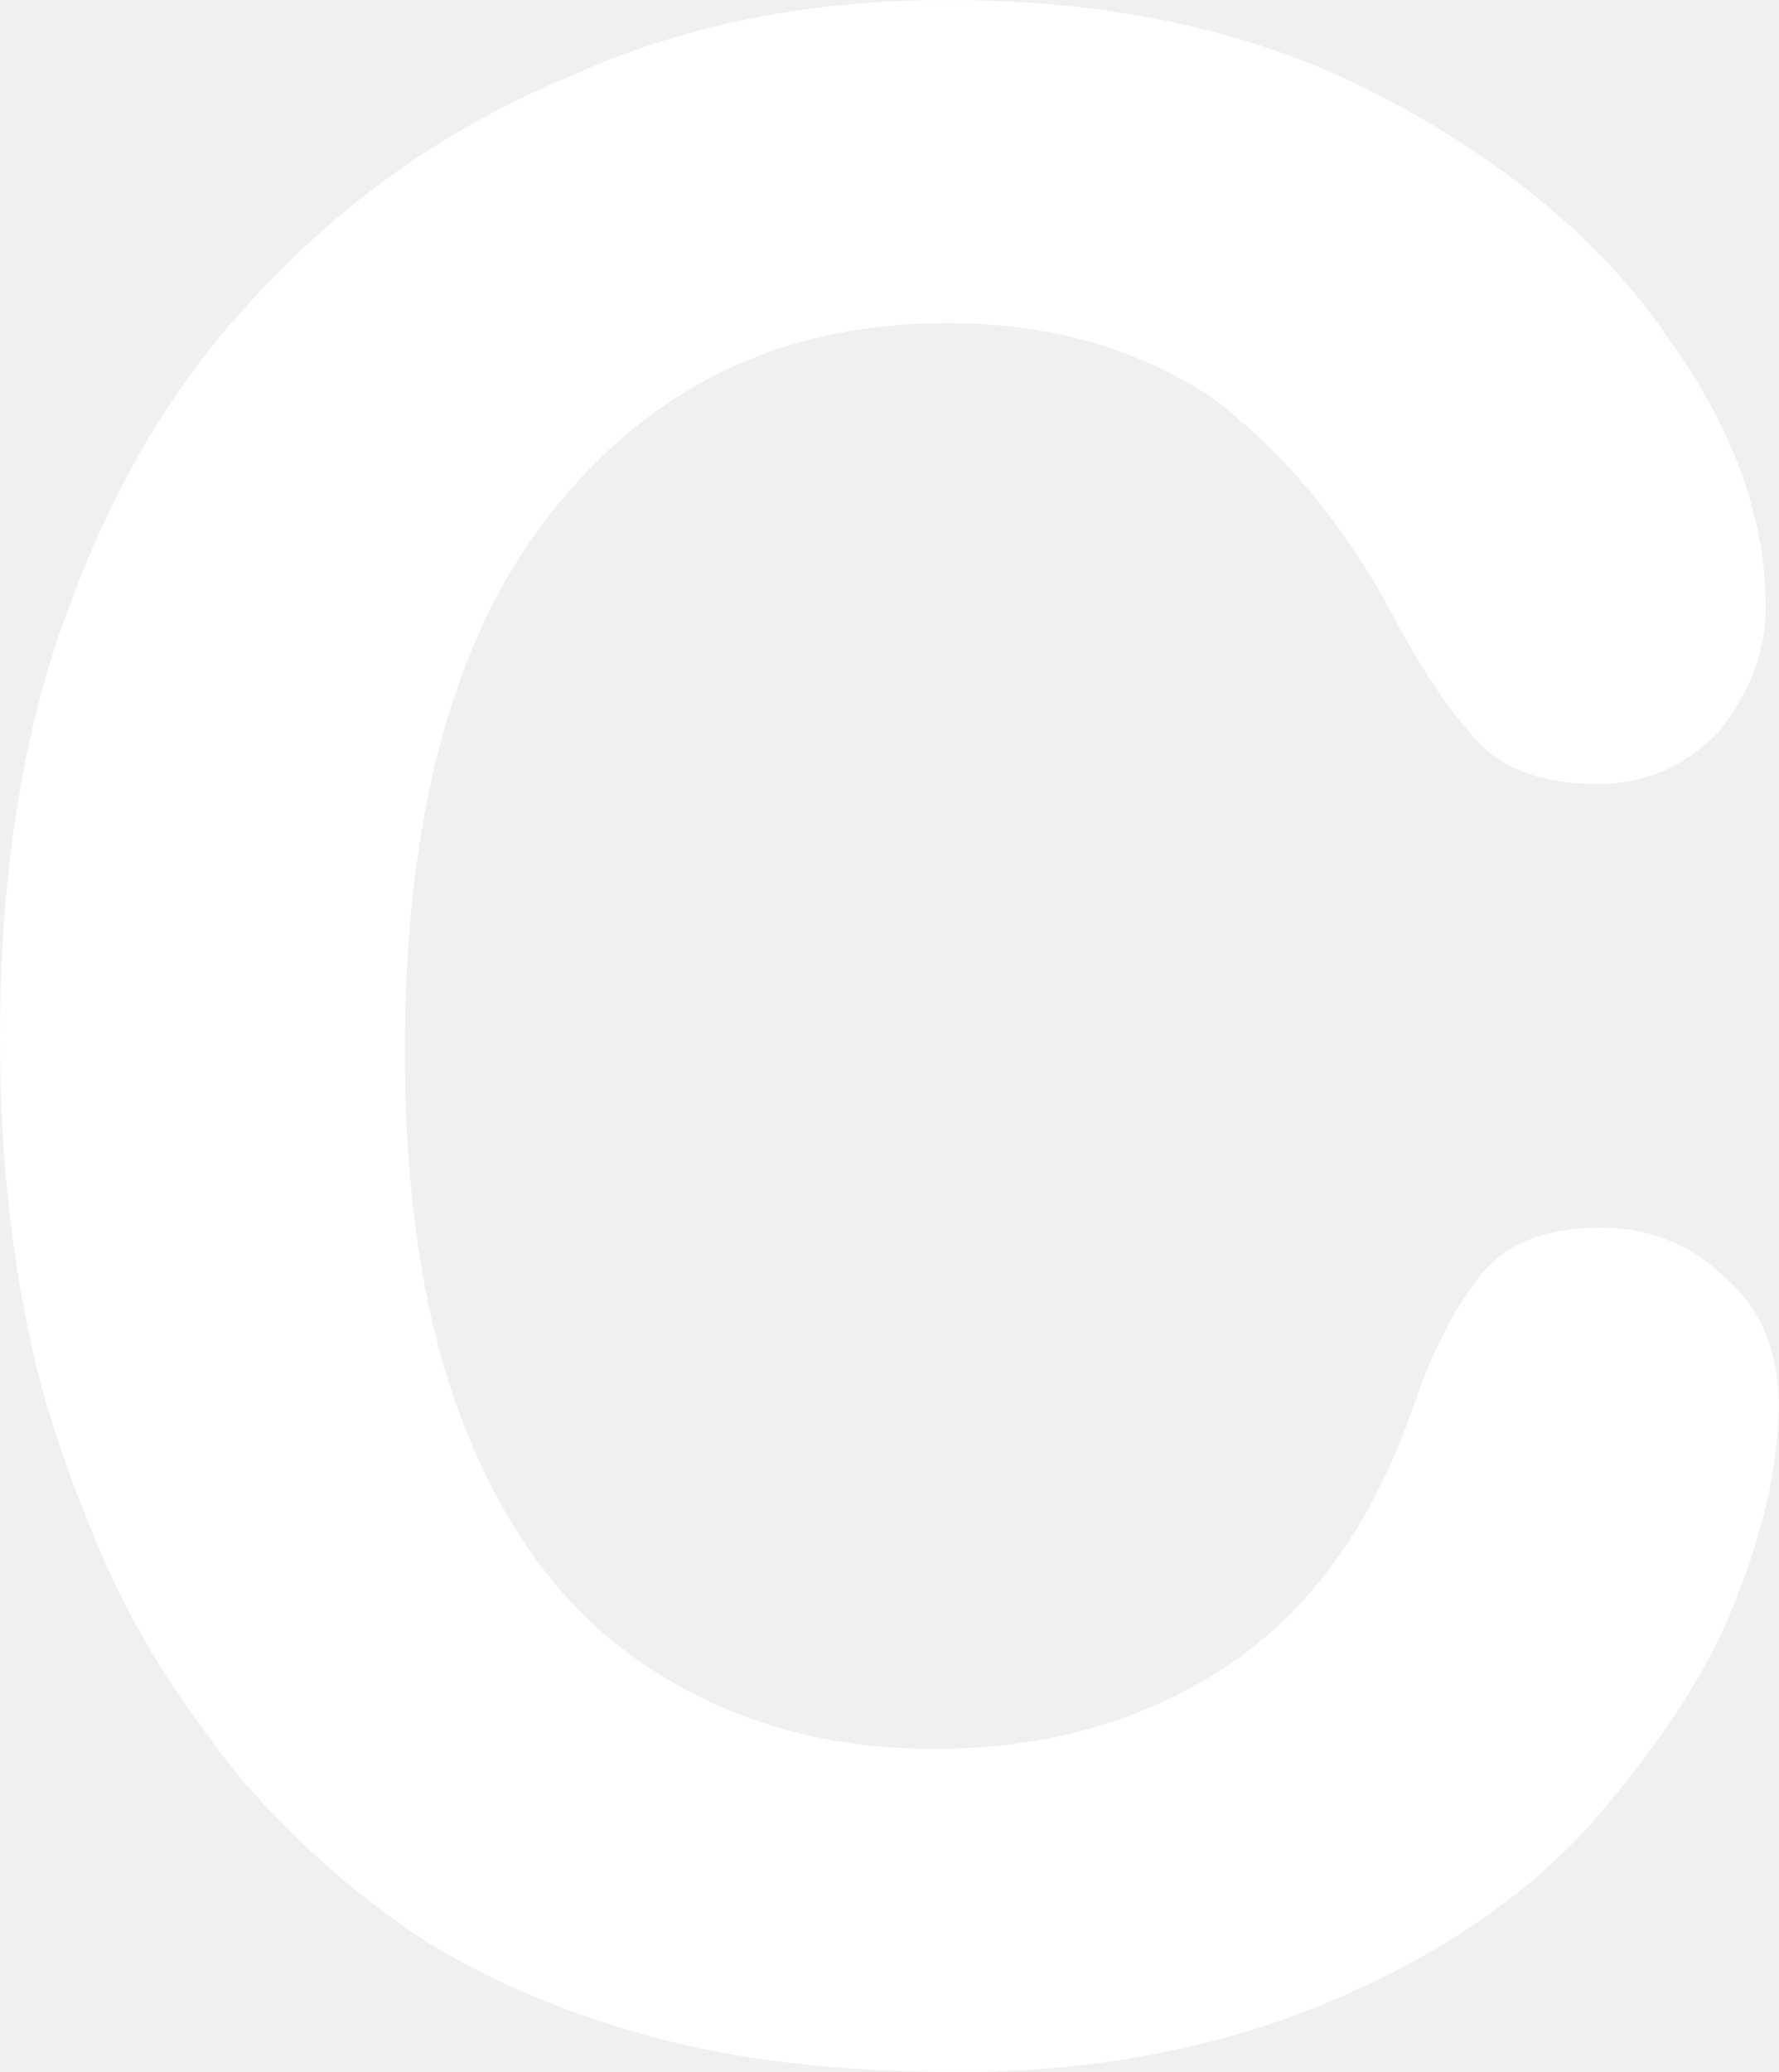
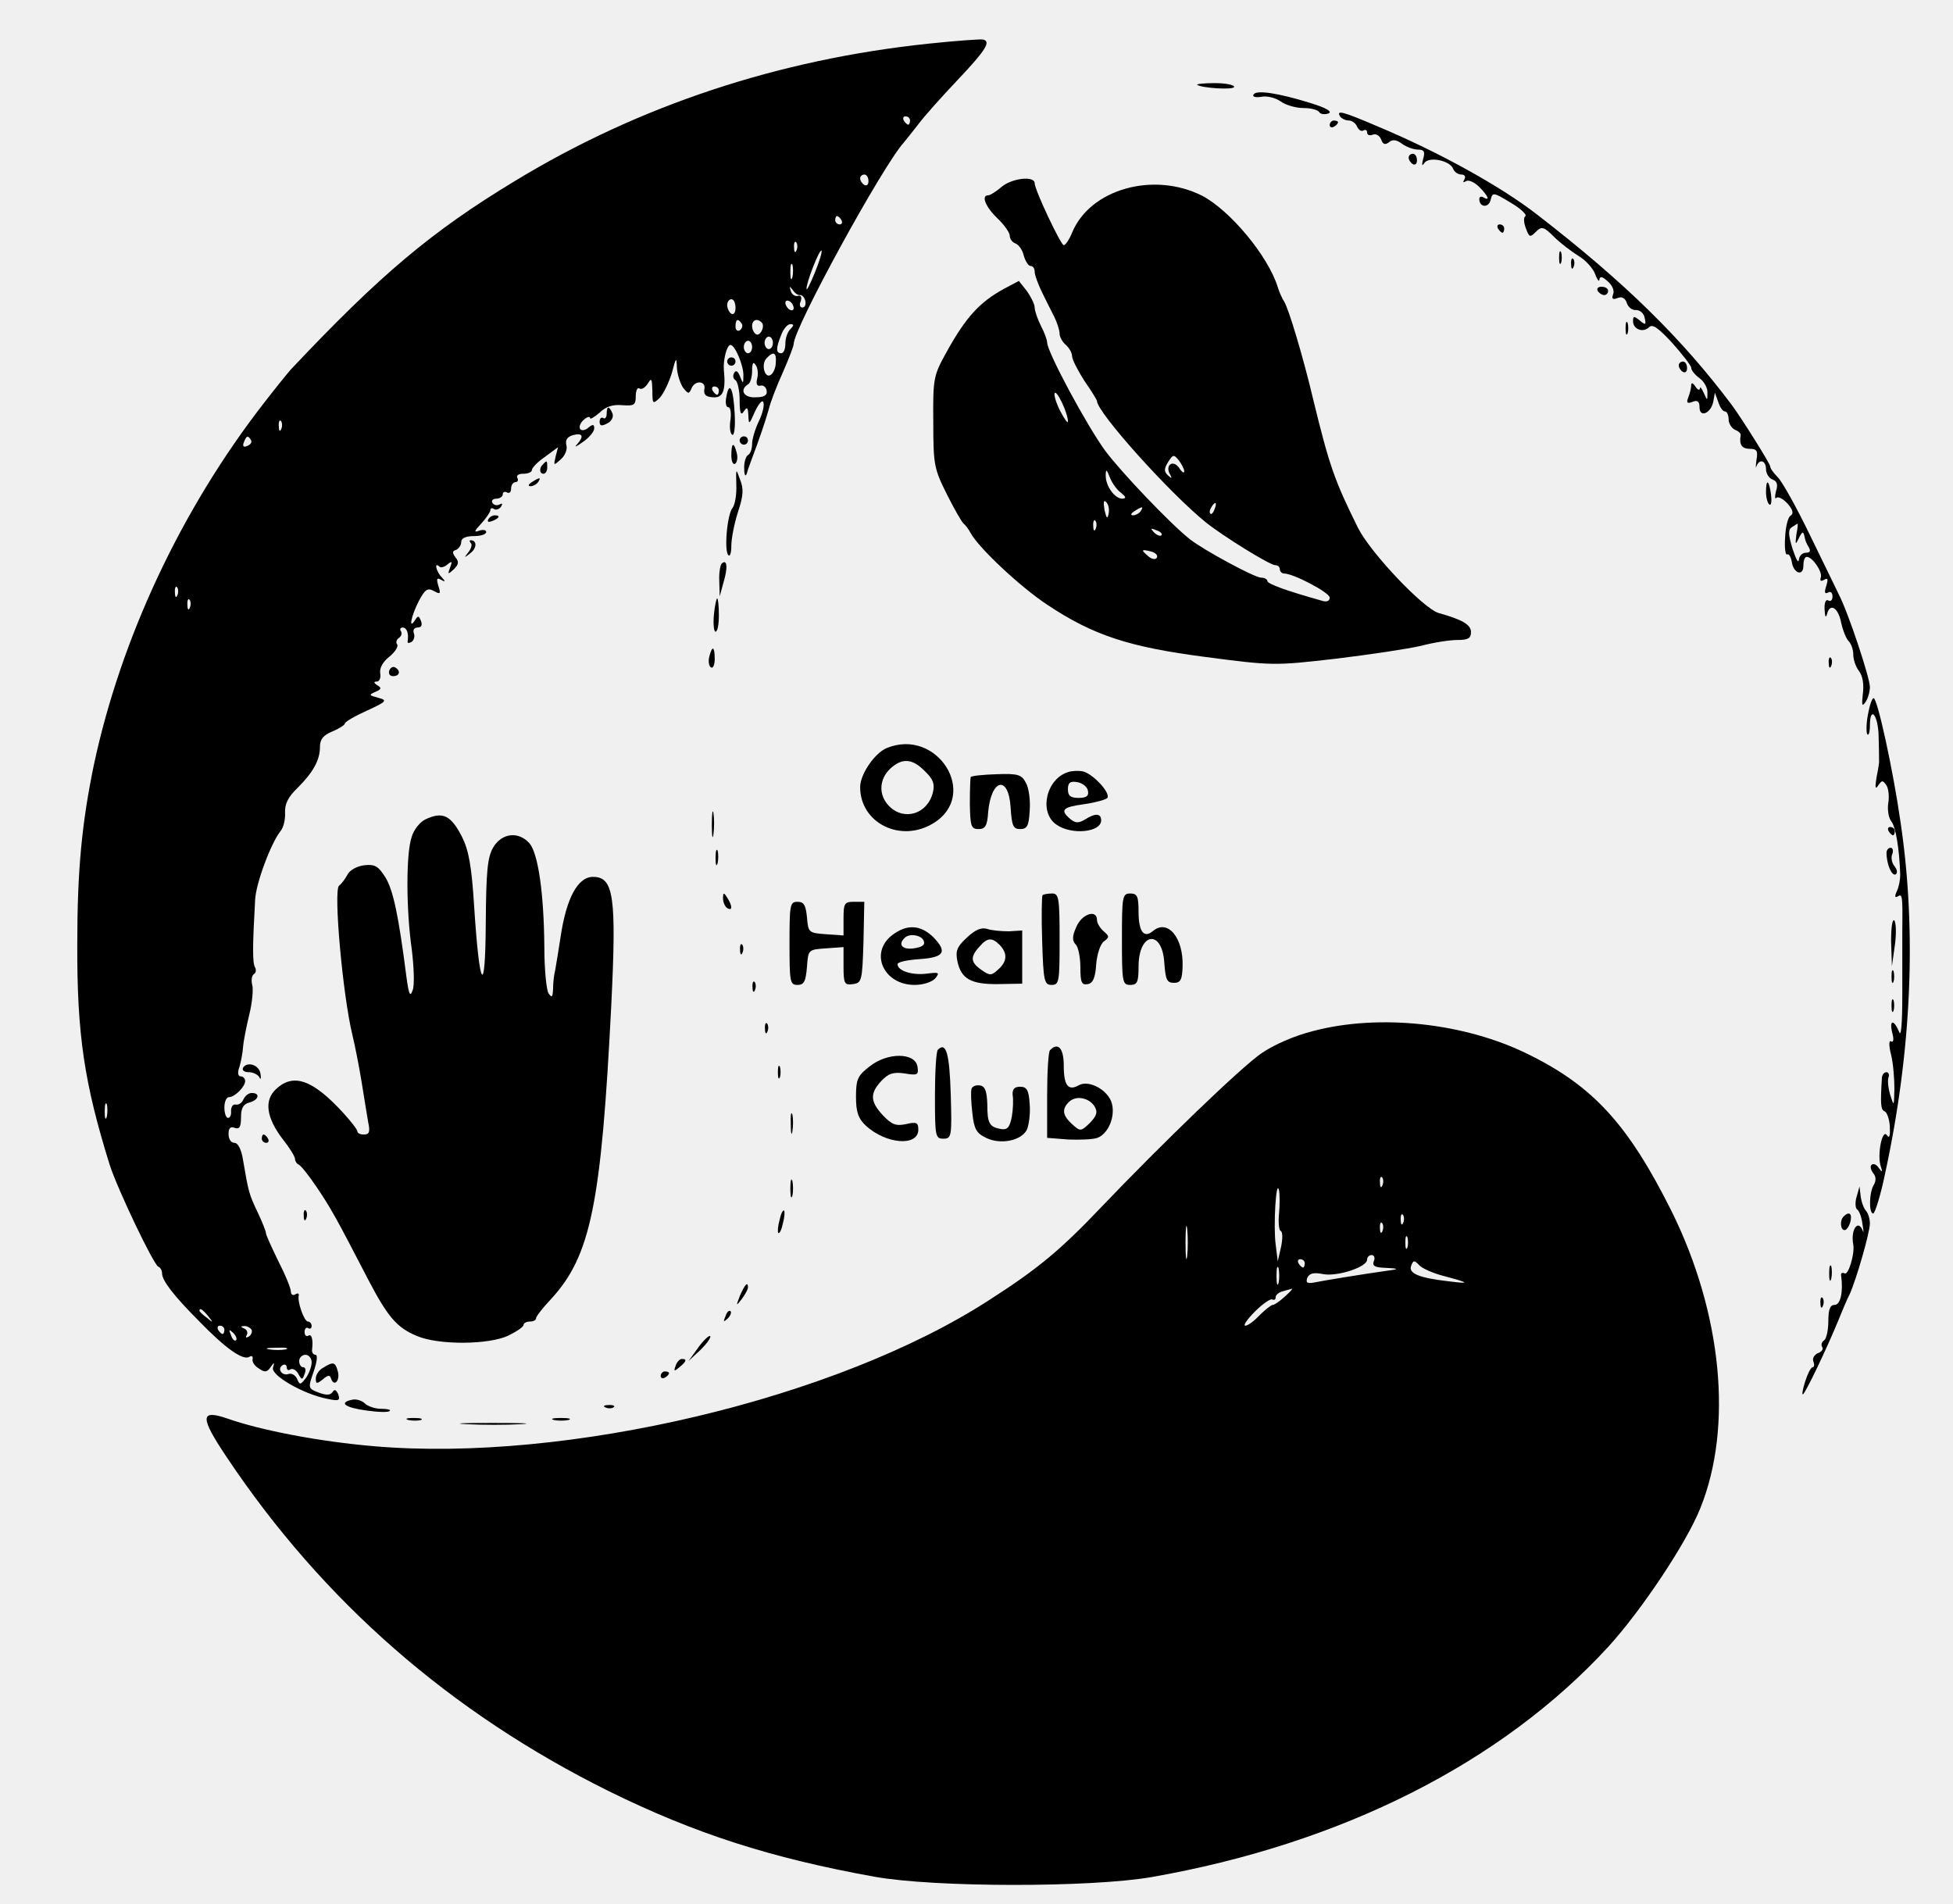
- <svg xmlns="http://www.w3.org/2000/svg" version="1.1" id="Layer_1" x="0px" y="0px" viewBox="0 0 41.3 48.1" style="enable-background:new 0 0 41.3 48.1;" xml:space="preserve">
-   <style type="text/css">
- 	.st0{fill:#FFFFFF;}
- </style>
-   <path class="st0" d="M41.3,32.6c0,1.5-0.4,3.1-1.1,4.8c-0.7,1.7-1.9,3.4-3.4,5.1c-1.6,1.7-3.6,3-6,4s-5.3,1.6-8.5,1.6  c-2.4,0-4.7-0.2-6.7-0.7s-3.8-1.2-5.5-2.2c-1.6-1-3.1-2.3-4.5-3.9c-1.2-1.5-2.3-3.1-3.1-4.9S1,32.7,0.6,30.6c-0.4-2-0.6-4.2-0.6-6.5  c0-3.7,0.5-7.1,1.6-10c1.1-3,2.6-5.5,4.7-7.6c2-2.1,4.4-3.7,7.1-4.8C16.1,0.5,19,0,22,0c3.8,0,7.1,0.7,10,2.2s5.2,3.4,6.7,5.6  c1.6,2.2,2.3,4.3,2.3,6.3c0,1.1-0.4,2-1.1,2.9c-0.8,0.8-1.7,1.2-2.8,1.2c-1.2,0-2.1-0.3-2.7-0.9c-0.6-0.6-1.3-1.6-2-2.9  c-1.2-2.3-2.7-4-4.3-5.2c-1.7-1.1-3.7-1.7-6.1-1.7c-3.9,0-6.9,1.5-9.2,4.4S9.4,19,9.4,24.4c0,3.6,0.5,6.6,1.5,9s2.4,4.2,4.3,5.4  c1.9,1.2,4,1.8,6.5,1.8c2.7,0,5-0.7,6.9-2s3.3-3.3,4.2-5.9c0.4-1.2,0.9-2.2,1.5-3s1.5-1.2,2.9-1.2c1.1,0,2.1,0.4,2.9,1.2  C40.9,30.4,41.3,31.4,41.3,32.6z" />
+ <svg xmlns="http://www.w3.org/2000/svg" version="1.0" width="470pt" height="458pt" viewBox="0 0 470 458" preserveAspectRatio="xMidYMid meet">
+   <g transform="translate(0,458) scale(0.1,-0.1)" fill="#000000" stroke="none">
+     <path d="M2235 4475 c-362 -38 -697 -149 -995 -330 -202 -122 -326 -227 -540 -454 -8 -9 -38 -46 -65 -81 -199 -256 -344 -566 -409 -870 -29 -140 -40 -254 -40 -430 -1 -220 17 -337 78 -533 19 -59 106 -241 117 -245 5 -2 9 -9 9 -16 0 -17 27 -53 90 -116 64 -66 105 -94 120 -85 6 4 9 1 8 -5 -2 -7 5 -17 15 -23 14 -10 20 -9 28 3 9 13 10 13 6 -1 -6 -18 73 -64 131 -75 28 -6 31 -4 26 11 -5 11 -9 13 -14 5 -5 -7 -14 -8 -33 -1 -26 10 -26 11 -12 51 8 24 10 40 4 40 -5 0 -9 6 -8 12 3 25 -1 39 -9 34 -5 -3 -9 1 -9 9 0 8 4 12 9 9 4 -3 8 0 8 5 0 6 -4 11 -9 11 -9 0 -26 48 -22 63 1 5 -3 6 -9 2 -5 -3 -10 0 -10 7 0 8 -13 40 -30 73 -16 33 -30 63 -30 68 0 4 -9 27 -20 50 -21 44 -22 49 -35 125 -4 26 -12 42 -21 42 -8 0 -14 9 -14 21 0 15 5 19 15 15 11 -4 15 2 15 25 0 22 5 32 20 36 23 6 27 23 6 23 -8 0 -16 -7 -20 -15 -3 -8 -11 -14 -18 -13 -7 2 -12 -5 -12 -15 1 -9 -2 -17 -7 -17 -5 0 -9 11 -9 25 0 14 5 25 11 25 14 0 39 25 39 39 0 6 -5 11 -11 11 -6 0 -8 9 -3 22 4 13 8 35 9 49 1 14 8 49 15 78 7 28 10 61 7 71 -3 11 -1 23 4 26 5 3 6 10 3 16 -7 10 -6 56 0 163 2 40 38 136 61 165 7 8 12 28 11 44 -1 21 7 38 30 60 38 38 54 67 54 99 0 18 8 28 30 37 17 7 30 16 30 19 0 4 24 18 53 31 48 22 50 25 27 31 -22 6 -23 7 -7 14 15 6 16 10 5 16 -9 6 -9 9 -1 9 6 0 10 9 8 20 -2 12 6 27 21 39 14 11 23 25 20 30 -4 5 -2 12 4 16 6 4 8 11 5 16 -4 5 -1 9 4 9 10 0 15 -14 12 -33 -1 -5 3 -5 9 -2 6 4 9 13 6 21 -3 8 1 14 9 14 9 0 12 6 8 16 -5 13 -7 13 -14 2 -17 -26 -9 11 9 46 15 28 21 32 36 24 16 -9 17 -7 11 12 -5 17 -4 21 6 15 11 -6 12 -5 2 6 -13 13 -19 38 -6 26 3 -4 12 -2 20 5 11 9 12 7 6 -8 -6 -16 -5 -17 9 -4 12 12 13 18 4 29 -8 11 -8 15 2 18 6 3 12 11 12 19 0 9 11 14 30 14 17 0 30 4 30 10 0 5 -8 6 -17 3 -13 -5 -12 -1 5 17 12 13 22 28 22 32 0 5 4 7 9 3 5 -3 13 0 17 6 4 7 3 9 -4 5 -6 -3 -13 -2 -17 4 -3 5 1 10 9 10 9 0 16 5 16 11 0 5 5 7 10 4 6 -3 10 1 10 9 0 9 5 16 11 16 5 0 7 5 4 10 -3 6 3 10 14 10 12 0 21 4 21 9 0 5 14 20 32 32 l31 23 -6 -23 c-5 -22 -5 -22 13 -6 10 9 16 24 13 34 -3 12 2 20 16 24 24 6 27 -3 9 -23 -7 -7 -1 -5 14 6 15 10 28 25 28 33 0 10 -3 11 -14 2 -8 -7 -17 -8 -20 -3 -3 6 1 15 9 22 8 7 15 9 15 4 0 -4 10 2 23 13 15 15 32 20 55 18 28 -2 32 0 32 22 0 13 4 22 9 18 6 -3 14 3 20 12 9 15 10 12 11 -17 0 -33 1 -33 18 -17 9 10 22 37 29 60 10 38 11 39 12 12 1 -16 8 -38 15 -48 12 -15 14 -16 20 -2 8 21 36 19 31 -2 -2 -13 4 -18 21 -19 24 -2 31 16 26 66 -2 23 7 60 16 60 11 0 32 -51 31 -74 0 -20 -1 -20 -8 -2 -5 13 -10 16 -14 9 -4 -7 -3 -14 3 -18 5 -3 10 -25 10 -48 0 -31 3 -38 10 -27 8 12 10 10 11 -10 1 -23 2 -22 16 10 9 19 18 29 20 22 3 -7 -2 -28 -11 -46 -9 -19 -16 -43 -16 -54 0 -12 -4 -24 -10 -27 -5 -3 -10 -18 -9 -33 0 -15 3 -20 6 -12 2 8 8 24 12 35 16 42 33 91 41 120 4 17 19 56 34 89 14 32 26 63 26 68 0 38 213 427 265 485 5 6 21 26 35 44 14 19 57 67 95 107 68 72 81 93 60 97 -5 1 -64 -3 -130 -10z m-45 -185 c0 -5 -2 -10 -4 -10 -3 0 -8 5 -11 10 -3 6 -1 10 4 10 6 0 11 -4 11 -10z m-100 -146 c0 -8 -4 -12 -10 -9 -5 3 -10 10 -10 16 0 5 5 9 10 9 6 0 10 -7 10 -16z m-65 -94 c3 -5 1 -10 -4 -10 -6 0 -11 5 -11 10 0 6 2 10 4 10 3 0 8 -4 11 -10z m-108 -72 c-3 -8 -6 -5 -6 6 -1 11 2 17 5 13 3 -3 4 -12 1 -19z m44 -54 c-11 -27 -20 -45 -20 -39 -1 14 31 96 36 92 2 -3 -5 -26 -16 -53z m-54 -11 c-3 -10 -5 -4 -5 12 0 17 2 24 5 18 2 -7 2 -21 0 -30z m19 -43 c5 0 10 -6 12 -14 2 -9 -1 -16 -7 -16 -6 0 -8 7 -4 15 3 10 1 15 -7 13 -7 -2 -15 4 -17 12 -4 12 -3 12 5 2 5 -8 13 -13 18 -12z m-156 -31 c0 -11 -4 -17 -10 -14 -5 3 -10 13 -10 21 0 8 5 14 10 14 6 0 10 -9 10 -21z m140 0 c0 -6 -4 -7 -10 -4 -5 3 -10 11 -10 16 0 6 5 7 10 4 6 -3 10 -11 10 -16z m-125 -38 c3 -5 1 -12 -5 -16 -5 -3 -10 1 -10 9 0 18 6 21 15 7z m48 3 c9 -9 -4 -35 -14 -28 -5 3 -9 12 -9 20 0 14 12 19 23 8z m69 -16 c-7 -7 -12 -22 -12 -35 0 -13 -4 -23 -10 -23 -13 0 -13 12 0 44 5 14 15 26 22 26 9 0 9 -3 0 -12z m-42 -33 c0 -8 -4 -15 -10 -15 -5 0 -10 7 -10 15 0 8 5 15 10 15 6 0 10 -7 10 -15z m-50 -10 c0 -8 -4 -15 -10 -15 -5 0 -10 7 -10 15 0 8 5 15 10 15 6 0 10 -7 10 -15z m57 -37 c0 -13 -6 -26 -12 -30 -14 -10 -24 24 -11 39 17 19 25 15 23 -9z m-45 -40 c-3 -12 0 -18 8 -16 7 2 14 -4 15 -12 2 -11 -6 -16 -26 -16 -29 -2 -40 18 -19 31 6 3 10 18 10 33 0 19 3 23 9 13 5 -7 6 -22 3 -33z m-92 -28 c0 -5 -2 -10 -4 -10 -3 0 -8 5 -11 10 -3 6 -1 10 4 10 6 0 11 -4 11 -10z m-1053 -92 c-3 -8 -6 -5 -6 6 -1 11 2 17 5 13 3 -3 4 -12 1 -19z m-73 -27 c3 -5 -1 -11 -9 -14 -9 -4 -12 -1 -8 9 6 16 10 17 17 5z m-177 -373 c-3 -8 -6 -5 -6 6 -1 11 2 17 5 13 3 -3 4 -12 1 -19z m30 -30 c-3 -8 -6 -5 -6 6 -1 11 2 17 5 13 3 -3 4 -12 1 -19z m-200 -1225 c-3 -10 -5 -4 -5 12 0 17 2 24 5 18 2 -7 2 -21 0 -30z m244 -480 c13 -16 12 -17 -3 -4 -10 7 -18 15 -18 17 0 8 8 3 21 -13z m39 -33 c0 -5 -2 -10 -4 -10 -3 0 -8 5 -11 10 -3 6 -1 10 4 10 6 0 11 -4 11 -10z m65 1 c3 -5 0 -13 -6 -17 -7 -4 -9 -3 -5 4 3 5 0 13 -6 15 -9 4 -10 6 -1 6 6 1 14 -3 18 -8z m-37 -26 c-3 -3 -9 2 -12 12 -6 14 -5 15 5 6 7 -7 10 -15 7 -18z m120 -22 c-10 -2 -28 -2 -40 0 -13 2 -5 4 17 4 22 1 32 -1 23 -4z m62 -31 c0 -10 -6 -27 -14 -38 -13 -17 -15 -17 -21 -2 -4 9 -13 14 -20 12 -16 -6 -29 12 -15 21 5 3 10 1 10 -5 0 -6 4 -9 9 -5 6 3 14 -2 19 -11 8 -15 10 -15 15 0 4 9 2 16 -3 16 -6 0 -10 7 -10 15 0 8 7 15 15 15 8 0 15 -8 15 -18z" />
+     <path d="M2881 4376 c10 -8 89 -13 89 -5 0 5 -21 9 -47 9 -25 0 -44 -2 -42 -4z" />
+     <path d="M3017 4353 c-4 -6 4 -8 18 -6 13 3 34 -2 47 -11 12 -9 37 -16 55 -16 17 0 34 -4 38 -10 3 -5 13 -6 22 -3 10 4 -4 13 -43 25 -77 24 -130 32 -137 21z" />
+     <path d="M3225 4300 c3 -5 13 -10 21 -10 8 0 17 -7 20 -15 4 -8 10 -12 15 -9 5 3 9 1 9 -5 0 -6 6 -8 14 -5 7 3 16 -2 20 -12 4 -12 10 -13 19 -6 8 7 18 6 31 -4 11 -8 28 -14 39 -14 14 0 17 -5 12 -22 -4 -16 -3 -19 3 -10 11 16 61 6 69 -14 3 -8 12 -14 20 -14 8 0 11 -5 7 -12 -4 -7 -3 -8 4 -4 6 4 20 -2 32 -14 21 -21 27 -35 10 -25 -5 3 -10 2 -10 -4 0 -20 22 -22 27 -3 5 20 6 20 49 -6 24 -14 39 -29 35 -32 -5 -3 -4 -16 1 -29 8 -22 10 -23 24 -9 14 14 19 13 44 -12 16 -16 43 -36 59 -46 17 -10 35 -30 40 -44 5 -14 10 -19 10 -13 1 9 7 8 20 -4 11 -9 17 -23 13 -31 -4 -11 -1 -14 11 -9 10 4 18 0 22 -12 3 -10 13 -18 22 -17 10 0 19 -8 21 -19 4 -17 2 -18 -12 -6 -14 11 -16 11 -16 -2 0 -19 24 -29 39 -14 8 8 23 -3 56 -39 24 -27 45 -54 45 -59 0 -6 9 -17 20 -25 11 -8 20 -24 19 -35 0 -20 0 -20 -9 0 -5 11 -9 16 -9 10 -1 -5 -6 -3 -11 5 -6 9 -10 10 -10 3 0 -6 -3 -19 -7 -29 -5 -13 -3 -16 10 -11 12 5 17 1 17 -13 0 -26 27 -15 33 13 l4 22 8 -22 c4 -13 11 -23 16 -23 5 0 9 -9 9 -19 0 -10 7 -21 15 -25 8 -3 15 -9 14 -13 -4 -23 3 -33 22 -33 17 0 20 -5 16 -27 -2 -16 -2 -22 0 -15 7 19 23 14 23 -7 0 -10 7 -22 16 -25 11 -4 13 -13 8 -28 -3 -13 -3 -20 1 -16 4 4 16 -2 27 -14 13 -15 15 -24 7 -29 -6 -3 -12 -27 -13 -52 -2 -26 1 -44 5 -41 4 2 9 -6 11 -18 4 -28 28 -36 28 -9 0 12 3 21 8 21 14 0 38 -36 34 -49 -3 -9 0 -11 8 -6 9 5 10 2 5 -15 -5 -15 -4 -20 4 -16 6 4 11 0 11 -9 0 -9 -4 -13 -10 -10 -6 4 -10 -5 -9 -22 1 -18 3 -21 6 -10 7 27 27 15 34 -22 4 -18 12 -38 18 -44 6 -6 11 -20 11 -32 0 -12 6 -30 14 -40 9 -12 12 -33 9 -55 -3 -27 -2 -31 6 -20 6 8 11 25 11 37 0 22 -52 179 -75 223 -7 14 -38 79 -70 144 -32 66 -66 127 -77 138 -10 10 -18 21 -18 26 0 6 -67 113 -92 147 -120 160 -257 295 -468 458 -87 68 -239 152 -385 213 -84 36 -100 40 -90 24z m1098 -1007 c-3 -24 -2 -25 6 -8 9 18 11 18 15 -2 1 -5 5 -14 9 -20 5 -9 3 -13 -7 -13 -9 0 -16 -8 -17 -17 -1 -10 -7 2 -15 26 -11 36 -11 47 -1 53 6 4 13 8 13 8 1 0 0 -12 -3 -27z" />
+     <path d="M3200 4279 c0 -5 5 -7 10 -4 6 3 10 8 10 11 0 2 -4 4 -10 4 -5 0 -10 -5 -10 -11z" />
+     <path d="M3390 4201 c0 -6 5 -13 10 -16 6 -3 10 1 10 9 0 9 -4 16 -10 16 -5 0 -10 -4 -10 -9z" />
+     <path d="M2410 4130 c-13 -11 -27 -20 -32 -20 -17 0 -7 -27 22 -55 17 -16 30 -35 30 -42 0 -8 6 -16 14 -19 8 -3 17 -16 20 -30 4 -13 11 -24 16 -24 6 0 10 -6 10 -14 0 -8 8 -29 17 -48 9 -18 22 -45 30 -60 7 -14 13 -33 13 -41 0 -8 7 -20 15 -27 8 -7 15 -19 15 -27 0 -8 14 -35 30 -60 17 -24 30 -46 30 -48 0 -27 174 -221 262 -292 41 -33 154 -103 167 -103 6 0 11 -4 11 -10 0 -5 5 -10 10 -10 23 0 110 -46 110 -58 0 -8 -7 -11 -17 -8 -86 24 -133 41 -133 48 0 4 -7 8 -15 8 -16 0 -139 67 -171 92 -48 38 -165 161 -204 213 -44 60 -140 238 -140 261 0 6 -7 25 -15 40 -8 16 -15 36 -15 44 0 8 -9 26 -19 40 l-19 24 -36 -19 c-58 -32 -91 -67 -138 -152 -31 -56 -33 -62 -32 -168 0 -104 2 -113 33 -175 18 -36 36 -67 40 -70 4 -3 12 -13 17 -23 20 -36 119 -129 184 -172 111 -74 197 -102 382 -126 160 -21 166 -21 313 -4 83 10 175 24 205 31 30 8 69 14 87 14 26 0 33 4 33 19 0 18 -21 30 -78 46 -37 11 -164 145 -194 205 -57 115 -69 150 -108 310 -24 102 -60 221 -70 235 -4 6 -11 21 -15 34 -23 75 -115 185 -182 220 -117 59 -270 16 -313 -89 -7 -17 -16 -30 -20 -30 -7 0 -70 133 -70 149 0 19 -56 12 -80 -9z m160 -564 c0 -6 -8 5 -18 24 -10 19 -16 39 -14 44 5 9 32 -48 32 -68z m280 -120 c0 -6 -6 -2 -13 9 -15 20 -34 5 -21 -17 5 -10 4 -10 -5 -2 -10 9 -10 16 0 32 12 19 14 19 26 4 7 -9 13 -21 13 -26z m-152 -52 c12 -10 13 -13 3 -14 -18 0 -40 30 -40 55 0 17 2 17 10 -4 5 -13 17 -30 27 -37z m-30 -50 c-3 -14 -5 -12 -10 9 -3 19 -2 25 4 19 6 -6 8 -18 6 -28z m255 11 c-3 -9 -8 -14 -10 -11 -3 3 -2 9 2 15 9 16 15 13 8 -4z m-178 -5 c-3 -5 -12 -10 -18 -10 -7 0 -6 4 3 10 19 12 23 12 15 0z m-108 -42 c-3 -8 -6 -5 -6 6 -1 11 2 17 5 13 3 -3 4 -12 1 -19z m158 -16 c-3 -3 -11 0 -18 7 -9 10 -8 11 6 5 10 -3 15 -9 12 -12z m-11 -54 c-3 -5 -12 -4 -20 3 -19 16 -18 18 6 12 11 -3 17 -9 14 -15z" />
+     <path d="M3605 4030 c3 -5 8 -10 11 -10 2 0 4 5 4 10 0 6 -5 10 -11 10 -5 0 -7 -4 -4 -10z" />
+     <path d="M3752 3960 c0 -14 2 -19 5 -12 2 6 2 18 0 25 -3 6 -5 1 -5 -13z" />
+     <path d="M3781 3944 c0 -11 3 -14 6 -6 3 7 2 16 -1 19 -3 4 -6 -2 -5 -13z" />
+     <path d="M3845 3880 c3 -5 10 -10 16 -10 5 0 9 5 9 10 0 6 -7 10 -16 10 -8 0 -12 -4 -9 -10z" />
+     <path d="M3912 3790 c0 -14 2 -19 5 -12 2 6 2 18 0 25 -3 6 -5 1 -5 -13z" />
+     <path d="M1750 3710 c0 -5 5 -10 10 -10 6 0 10 5 10 10 0 6 -4 10 -10 10 -5 0 -10 -4 -10 -10z" />
+     <path d="M4040 3701 c0 -6 5 -13 10 -16 6 -3 10 1 10 9 0 9 -4 16 -10 16 -5 0 -10 -4 -10 -9z" />
+     <path d="M1748 3625 c-3 -14 -1 -25 5 -25 5 0 7 -14 5 -30 -3 -17 -1 -33 4 -36 5 -4 8 19 6 51 -3 61 -13 80 -20 40z" />
+     <path d="M1460 3584 c0 -8 -4 -13 -8 -10 -5 3 -9 -1 -9 -9 0 -10 5 -11 18 -4 11 5 16 16 13 24 -8 19 -14 19 -14 -1z" />
+     <path d="M1780 3520 c0 -5 5 -10 10 -10 6 0 10 5 10 10 0 6 -4 10 -10 10 -5 0 -10 -4 -10 -10z" />
+     <path d="M1760 3484 c0 -14 4 -23 9 -20 5 3 7 15 4 26 -7 28 -13 25 -13 -6z" />
+     <path d="M1307 3463 c-10 -9 -9 -23 1 -23 5 0 9 7 9 15 0 17 -1 18 -10 8z" />
+     <path d="M1772 3413 c1 -22 -3 -47 -9 -55 -13 -15 -21 -104 -10 -114 4 -4 7 6 7 23 0 17 7 53 16 81 13 39 14 56 5 78 -10 28 -10 28 -9 -13z" />
+     <path d="M1280 3420 c-9 -6 -10 -10 -3 -10 6 0 15 5 18 10 8 12 4 12 -15 0z" />
+     <path d="M4250 3396 c0 -14 4 -27 8 -30 5 -3 6 8 4 25 -5 35 -12 38 -12 5z" />
+     <path d="M1175 3330 c-3 -6 1 -7 9 -4 18 7 21 14 7 14 -6 0 -13 -4 -16 -10z" />
+     <path d="M1133 3273 c4 -3 1 -13 -6 -22 -11 -14 -10 -14 5 -2 16 12 16 31 1 31 -4 0 -3 -3 0 -7z" />
+     <path d="M1737 3224 c-4 -4 -7 -23 -6 -43 l1 -36 9 33 c11 36 9 58 -4 46z" />
+     <path d="M1718 3100 c-2 -22 0 -40 4 -40 5 0 8 18 8 40 0 22 -2 40 -4 40 -2 0 -6 -18 -8 -40z" />
+     <path d="M1707 3000 c-3 -11 -1 -23 4 -26 5 -3 9 6 9 20 0 31 -6 34 -13 6z" />
+     <path d="M4401 2984 c0 -11 3 -14 6 -6 3 7 2 16 -1 19 -3 4 -6 -2 -5 -13z" />
+     <path d="M937 2967 c-3 -8 1 -14 9 -14 16 0 19 13 5 21 -5 3 -11 0 -14 -7z" />
+     <path d="M4495 2859 c-4 -22 -4 -43 -1 -46 3 -4 6 6 6 20 0 51 20 27 21 -25 1 -29 1 -55 1 -58 1 -3 -2 -21 -6 -40 -4 -25 -3 -31 4 -20 9 13 11 13 20 0 5 -8 7 -28 4 -44 -2 -15 1 -35 8 -43 10 -13 19 -65 21 -128 0 -11 -3 -29 -8 -39 -6 -13 -5 -17 2 -13 11 7 12 2 11 -78 0 -22 0 -92 0 -155 0 -77 -3 -108 -8 -92 -13 30 -24 28 -16 -4 4 -15 3 -23 -3 -20 -5 4 -6 -9 0 -32 5 -20 8 -57 8 -82 -1 -43 -1 -43 -10 -15 -5 17 -7 36 -4 43 2 6 0 12 -5 12 -6 0 -10 -6 -11 -12 -4 -64 -3 -78 6 -82 6 -2 12 -19 13 -37 1 -23 -1 -29 -7 -21 -11 18 -24 -47 -15 -74 5 -15 4 -16 -5 -4 -5 8 -13 11 -17 7 -4 -3 -2 -12 4 -20 7 -8 7 -18 2 -27 -12 -18 -13 -70 -2 -70 4 0 18 44 29 98 63 292 76 579 37 842 -18 127 -56 300 -65 300 -4 0 -10 -18 -14 -41z" />
+     <path d="M2134 2780 c-29 -12 -64 -63 -64 -94 0 -87 98 -135 176 -87 112 68 10 231 -112 181z m92 -56 c20 -19 24 -31 19 -51 -13 -52 -69 -69 -105 -33 -26 26 -25 64 2 90 29 27 54 25 84 -6z" />
+     <path d="M2570 2722 c-53 -17 -70 -97 -28 -126 36 -26 108 -19 108 10 0 17 -14 18 -39 2 -15 -9 -23 -9 -35 1 -26 22 -19 29 34 36 27 4 52 11 55 15 8 13 -37 60 -60 64 -11 2 -27 1 -35 -2z m48 -44 c3 -13 -3 -18 -22 -18 -20 0 -26 5 -26 21 0 15 5 20 22 17 13 -2 24 -11 26 -20z" />
+     <path d="M2336 2710 c-1 -3 -2 -32 -2 -65 1 -53 3 -60 21 -60 16 0 21 8 23 40 7 81 49 91 54 13 3 -45 6 -53 23 -53 17 0 21 8 23 44 2 25 -2 55 -9 67 -10 20 -19 23 -71 21 -33 -1 -61 -4 -62 -7z" />
+     <path d="M1713 2595 c0 -27 2 -38 4 -22 2 15 2 37 0 50 -2 12 -4 0 -4 -28z" />
+     <path d="M1023 2608 c-12 -6 -27 -24 -32 -41 -14 -39 -14 -174 0 -272 5 -41 7 -86 2 -98 -6 -17 -9 -11 -15 33 -19 149 -32 208 -50 238 -17 27 -25 33 -51 30 -17 -2 -35 -11 -41 -23 -6 -11 -15 -23 -20 -26 -14 -11 9 -265 32 -359 6 -25 16 -75 22 -112 6 -37 13 -81 16 -98 5 -23 3 -30 -10 -30 -9 0 -16 3 -16 8 0 4 -15 23 -33 43 -74 81 -121 98 -163 58 -29 -27 -23 -69 17 -121 16 -20 29 -41 29 -47 0 -5 4 -11 8 -13 5 -1 24 -25 43 -53 34 -50 48 -75 124 -222 48 -92 70 -118 119 -138 52 -22 172 -21 219 1 20 10 37 21 37 26 0 4 7 8 15 8 8 0 15 3 15 8 0 4 16 25 36 46 96 104 121 230 145 706 13 264 6 310 -44 310 -36 0 -64 -50 -78 -145 -5 -33 -11 -69 -13 -80 -3 -11 -5 -31 -5 -45 -1 -20 -3 -22 -11 -10 -5 8 -10 58 -10 110 -1 131 -15 227 -36 251 -26 29 -66 25 -87 -10 -14 -24 -17 -57 -18 -183 -1 -180 -15 -160 -28 42 -6 96 -13 134 -29 166 -27 53 -47 62 -89 42z" />
+     <path d="M4545 2580 c3 -5 8 -10 11 -10 2 0 4 5 4 10 0 6 -5 10 -11 10 -5 0 -7 -4 -4 -10z" />
+     <path d="M1722 2515 c0 -16 2 -22 5 -12 2 9 2 23 0 30 -3 6 -5 -1 -5 -18z" />
+     <path d="M4540 2528 c0 -28 13 -57 22 -52 5 3 4 11 -3 20 -6 7 -9 21 -5 29 3 8 1 15 -4 15 -6 0 -10 -6 -10 -12z" />
+     <path d="M1740 2418 c0 -9 5 -20 10 -23 13 -8 13 5 0 25 -8 13 -10 13 -10 -2z" />
+     <path d="M2509 2426 c-2 -2 -3 -52 -1 -110 3 -97 5 -106 23 -106 18 0 19 8 19 110 0 100 -2 110 -18 110 -10 0 -21 -2 -23 -4z" />
+     <path d="M2700 2320 c0 -103 1 -110 20 -110 17 0 20 7 20 44 0 83 57 91 62 9 3 -40 6 -48 23 -48 16 0 20 7 21 40 2 69 -36 114 -71 85 -22 -19 -35 -2 -35 46 0 37 -3 44 -20 44 -19 0 -20 -7 -20 -110z" />
+     <path d="M1900 2310 c0 -92 1 -100 19 -100 16 0 20 8 23 43 3 42 3 42 46 45 l42 3 0 -46 c0 -42 2 -46 23 -43 21 3 22 8 25 101 l2 97 -25 0 c-23 0 -25 -4 -25 -41 l0 -40 -42 3 c-42 3 -43 4 -46 41 -3 29 -7 37 -23 37 -18 0 -19 -8 -19 -100z" />
+     <path d="M2590 2349 c-10 -22 -10 -33 -1 -42 6 -6 11 -31 11 -55 0 -36 3 -43 18 -40 12 2 18 15 20 47 2 25 10 50 19 56 13 10 13 12 -1 24 -9 8 -16 20 -16 27 0 27 -37 15 -50 -17z" />
+     <path d="M4551 2315 l2 -60 7 50 c4 28 3 54 -1 60 -5 5 -8 -16 -8 -50z" />
+     <path d="M2146 2329 c-54 -43 -19 -119 55 -119 21 0 42 7 50 16 11 14 9 15 -22 11 -35 -4 -69 7 -69 23 0 5 23 10 52 12 60 4 69 17 34 53 -31 30 -64 32 -100 4z m77 -13 c4 -10 -4 -15 -24 -18 -27 -4 -39 9 -22 25 11 12 41 7 46 -7z" />
+     <path d="M2327 2324 c-24 -22 -28 -32 -23 -57 9 -42 32 -56 99 -55 l57 1 0 64 0 64 -32 -2 c-18 0 -42 2 -53 6 -14 4 -29 -3 -48 -21z m79 -18 c19 -20 18 -40 -4 -59 -16 -15 -20 -15 -40 -1 -26 18 -28 31 -5 56 19 22 30 23 49 4z" />
+     <path d="M1781 2294 c0 -11 3 -14 6 -6 3 7 2 16 -1 19 -3 4 -6 -2 -5 -13z" />
+     <path d="M4552 2230 c0 -14 2 -19 5 -12 2 6 2 18 0 25 -3 6 -5 1 -5 -13z" />
+     <path d="M1811 2204 c0 -11 3 -14 6 -6 3 7 2 16 -1 19 -3 4 -6 -2 -5 -13z" />
+     <path d="M4552 2160 c0 -14 2 -19 5 -12 2 6 2 18 0 25 -3 6 -5 1 -5 -13z" />
+     <path d="M1841 2104 c0 -11 3 -14 6 -6 3 7 2 16 -1 19 -3 4 -6 -2 -5 -13z" />
+     <path d="M3160 2099 c-44 -11 -95 -33 -125 -54 -49 -34 -237 -215 -386 -371 -96 -101 -151 -147 -268 -222 -367 -238 -1018 -392 -1481 -352 -130 11 -272 38 -354 67 -65 22 -65 3 0 -94 232 -347 538 -614 919 -803 207 -102 390 -161 640 -206 145 -26 519 -26 665 -1 458 80 844 275 1101 555 80 88 188 250 221 333 79 196 52 469 -69 714 -104 208 -188 301 -345 378 -153 76 -359 98 -518 56z m167 -371 c-3 -8 -6 -5 -6 6 -1 11 2 17 5 13 3 -3 4 -12 1 -19z m-249 -69 c-2 -21 0 -40 4 -41 5 -2 5 -19 1 -38 l-8 -35 -5 40 c-6 45 1 161 8 131 2 -10 2 -36 0 -57z m299 -21 c-3 -8 -6 -5 -6 6 -1 11 2 17 5 13 3 -3 4 -12 1 -19z m-520 -80 c-2 -18 -4 -4 -4 32 0 36 2 50 4 33 2 -18 2 -48 0 -65z m470 60 c-3 -8 -6 -5 -6 6 -1 11 2 17 5 13 3 -3 4 -12 1 -19z m60 -40 c-3 -7 -5 -2 -5 12 0 14 2 19 5 13 2 -7 2 -19 0 -25z m-81 -33 c-4 -12 3 -15 32 -16 24 -1 28 -3 12 -5 -78 -11 -168 -26 -187 -30 -17 -3 -21 -1 -17 11 5 11 15 14 39 9 34 -6 105 17 105 35 0 6 5 11 11 11 6 0 9 -7 5 -15z m-166 -5 c0 -5 -2 -10 -4 -10 -3 0 -8 5 -11 10 -3 6 -1 10 4 10 6 0 11 -4 11 -10z m333 -30 c64 -17 67 -20 12 -13 -70 8 -96 19 -89 37 5 14 8 14 20 1 8 -8 34 -19 57 -25z m-396 -17 c-3 -10 -5 -2 -5 17 0 19 2 27 5 18 2 -10 2 -26 0 -35z m15 -33 c-12 -11 -25 -20 -29 -20 -4 0 -19 -12 -32 -25 -13 -14 -28 -25 -34 -25 -6 0 4 15 23 34 19 19 38 32 42 29 5 -2 8 0 8 6 0 5 8 12 18 14 9 3 19 5 21 6 3 0 -5 -8 -17 -19z" />
+     <path d="M2257 2054 c-4 -4 -7 -54 -7 -111 0 -97 1 -103 20 -103 20 0 21 5 18 107 -3 98 -11 127 -31 107z" />
+     <path d="M2527 2053 c-4 -3 -7 -52 -7 -109 l0 -102 51 -4 c27 -1 59 0 70 4 26 10 43 50 35 82 -8 32 -54 58 -79 45 -26 -15 -37 -2 -37 47 0 42 -14 57 -33 37z m107 -135 c8 -14 6 -22 -11 -40 -22 -21 -23 -21 -43 -3 -23 21 -25 36 -8 53 17 17 48 11 62 -10z" />
+     <path d="M2093 2014 c-29 -22 -33 -31 -33 -73 0 -36 5 -52 23 -69 48 -45 127 -52 127 -10 0 17 -5 19 -30 13 -24 -5 -34 -1 -55 21 -31 33 -32 53 -4 83 17 18 29 22 56 18 31 -5 34 -4 31 16 -5 35 -73 35 -115 1z" />
+     <path d="M585 2011 c-3 -6 2 -11 14 -11 10 0 22 -6 25 -12 3 -7 5 -4 3 7 -2 22 -31 32 -42 16z" />
+     <path d="M1872 2000 c0 -14 2 -19 5 -12 2 6 2 18 0 25 -3 6 -5 1 -5 -13z" />
+     <path d="M2338 1960 c-2 -7 -1 -33 2 -58 4 -39 10 -49 33 -60 35 -17 84 -7 98 19 5 11 9 39 7 62 -2 34 -7 42 -23 42 -14 0 -19 -6 -18 -20 2 -11 1 -35 -2 -52 -5 -25 -10 -32 -25 -30 -29 5 -34 13 -34 60 -1 30 -5 43 -17 45 -10 2 -19 -2 -21 -8z" />
+     <path d="M1903 1875 c0 -22 2 -30 4 -17 2 12 2 30 0 40 -3 9 -5 -1 -4 -23z" />
+     <path d="M630 1840 c0 -5 5 -10 11 -10 5 0 7 5 4 10 -3 6 -8 10 -11 10 -2 0 -4 -4 -4 -10z" />
+     <path d="M1902 1720 c0 -19 2 -27 5 -17 2 9 2 25 0 35 -3 9 -5 1 -5 -18z" />
+     <path d="M4468 1700 c-4 -13 -3 -27 1 -30 5 -3 11 -18 13 -35 3 -16 3 -24 1 -17 -11 30 -30 3 -23 -33 4 -22 -12 -75 -21 -69 -6 3 -10 0 -8 -7 5 -39 -2 -69 -16 -69 -11 0 -15 -11 -15 -39 0 -22 -5 -43 -10 -46 -6 -4 -8 -11 -5 -16 4 -5 -1 -12 -10 -15 -9 -4 -14 -13 -11 -20 3 -8 2 -14 -2 -14 -4 0 -12 -16 -18 -35 -6 -19 -8 -32 -5 -30 6 3 57 109 86 180 9 22 20 49 26 60 16 35 49 149 49 171 0 11 -4 24 -9 30 -5 5 -11 20 -13 34 l-3 25 -7 -25z" />
+     <path d="M731 1654 c0 -11 3 -14 6 -6 3 7 2 16 -1 19 -3 4 -6 -2 -5 -13z" />
+     <path d="M1876 1644 c-4 -14 -5 -28 -3 -31 3 -2 8 8 11 23 4 14 5 28 3 31 -3 2 -8 -8 -11 -23z" />
+     <path d="M4437 1653 c-10 -9 -8 -33 2 -33 5 0 11 9 14 20 5 20 -3 26 -16 13z" />
+     <path d="M4402 1515 c0 -16 2 -22 5 -12 2 9 2 23 0 30 -3 6 -5 -1 -5 -18z" />
+     <path d="M1781 1463 c-10 -26 -10 -27 4 -9 8 11 15 23 15 28 0 15 -7 8 -19 -19z" />
+     <path d="M4381 1444 c0 -11 3 -14 6 -6 3 7 2 16 -1 19 -3 4 -6 -2 -5 -13z" />
+     <path d="M1746 1413 c-6 -14 -5 -15 5 -6 7 7 10 15 7 18 -3 3 -9 -2 -12 -12z" />
+     <path d="M1680 1337 l-23 -32 29 27 c15 15 26 30 23 33 -3 2 -16 -10 -29 -28z" />
+     <path d="M1626 1294 c-5 -14 -4 -15 9 -4 17 14 19 20 6 20 -5 0 -12 -7 -15 -16z" />
+     <path d="M778 1289 c-10 -5 -18 -17 -18 -26 0 -13 2 -14 17 -2 13 11 17 11 20 1 7 -20 22 -4 16 18 -6 23 -11 24 -35 9z" />
+     <path d="M1590 1269 c0 -5 5 -7 10 -4 6 3 10 8 10 11 0 2 -4 4 -10 4 -5 0 -10 -5 -10 -11z" />
+     <path d="M848 1212 c-34 -7 -18 -19 33 -26 28 -4 54 -5 57 -1 3 3 -6 5 -21 5 -14 0 -32 6 -39 13 -7 7 -21 11 -30 9z" />
+     <path d="M1458 1193 c7 -3 16 -2 19 1 4 3 -2 6 -13 5 -11 0 -14 -3 -6 -6z" />
+     <path d="M983 1163 c9 -2 23 -2 30 0 6 3 -1 5 -18 5 -16 0 -22 -2 -12 -5z" />
+     <path d="M1333 1163 c9 -2 25 -2 35 0 9 3 1 5 -18 5 -19 0 -27 -2 -17 -5z" />
+     <path d="M1123 1153 c37 -2 96 -2 130 0 34 2 4 3 -68 3 -71 0 -99 -1 -62 -3z" />
+   </g>
</svg>
